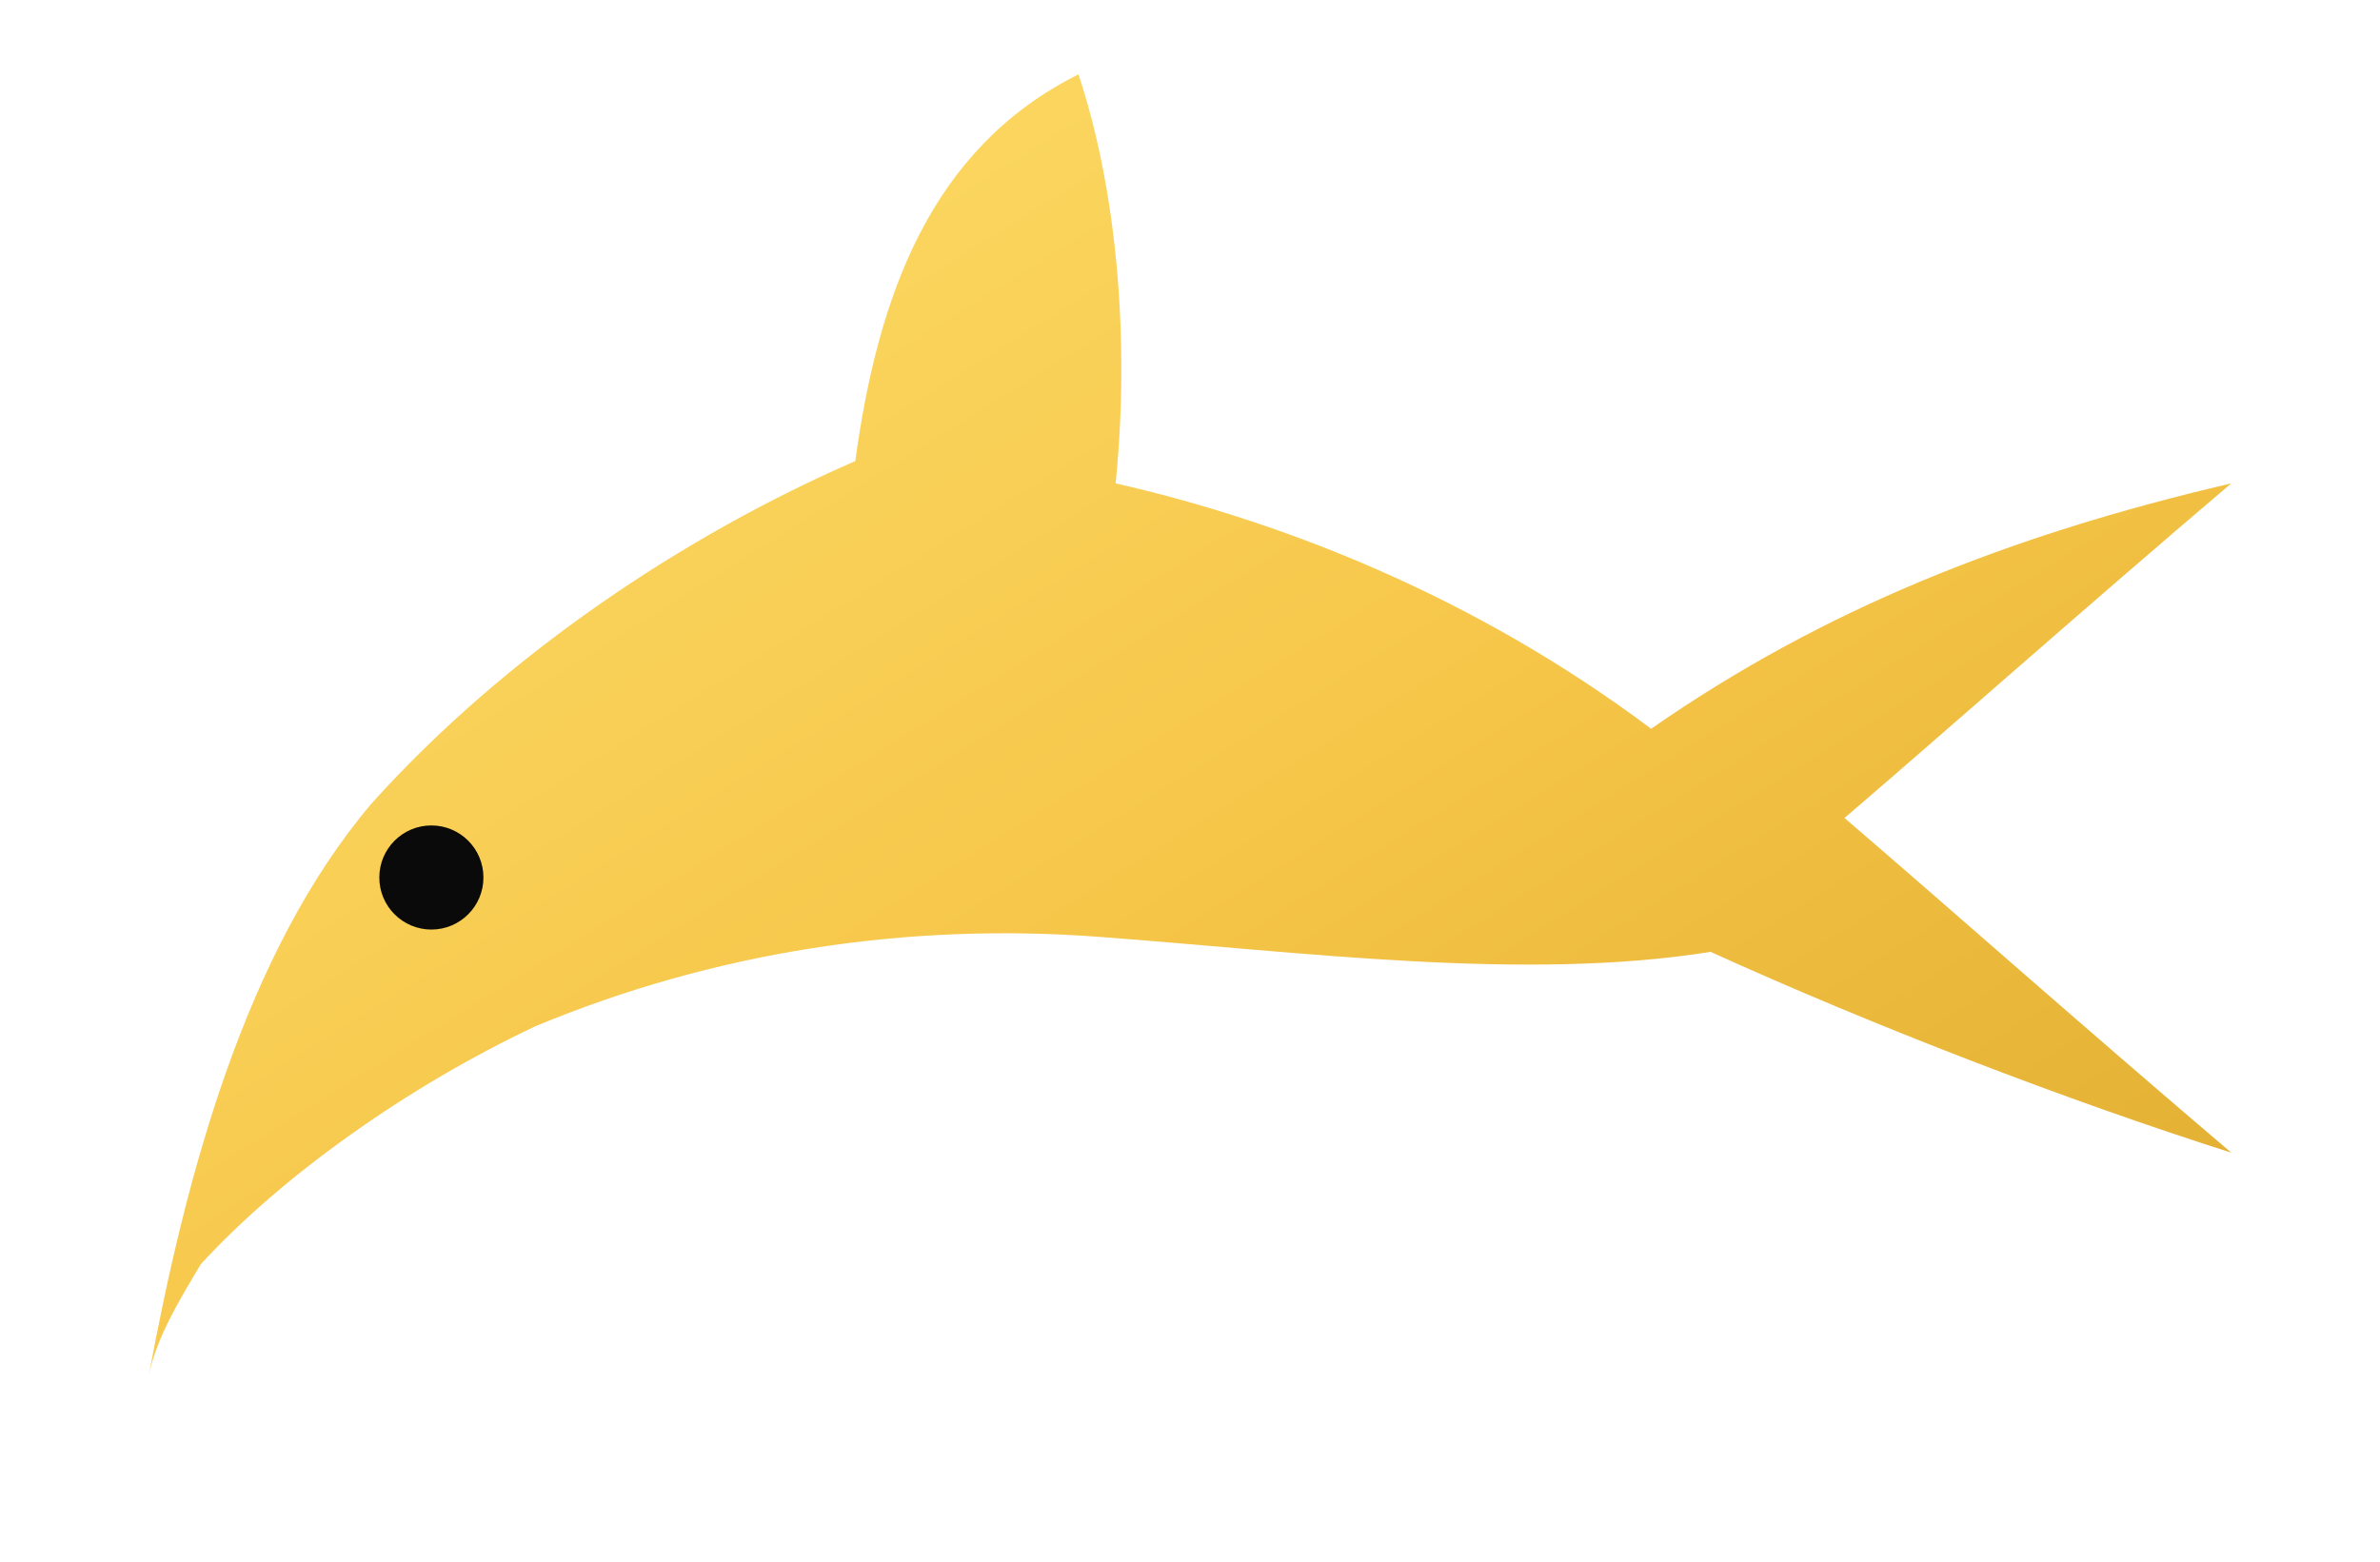
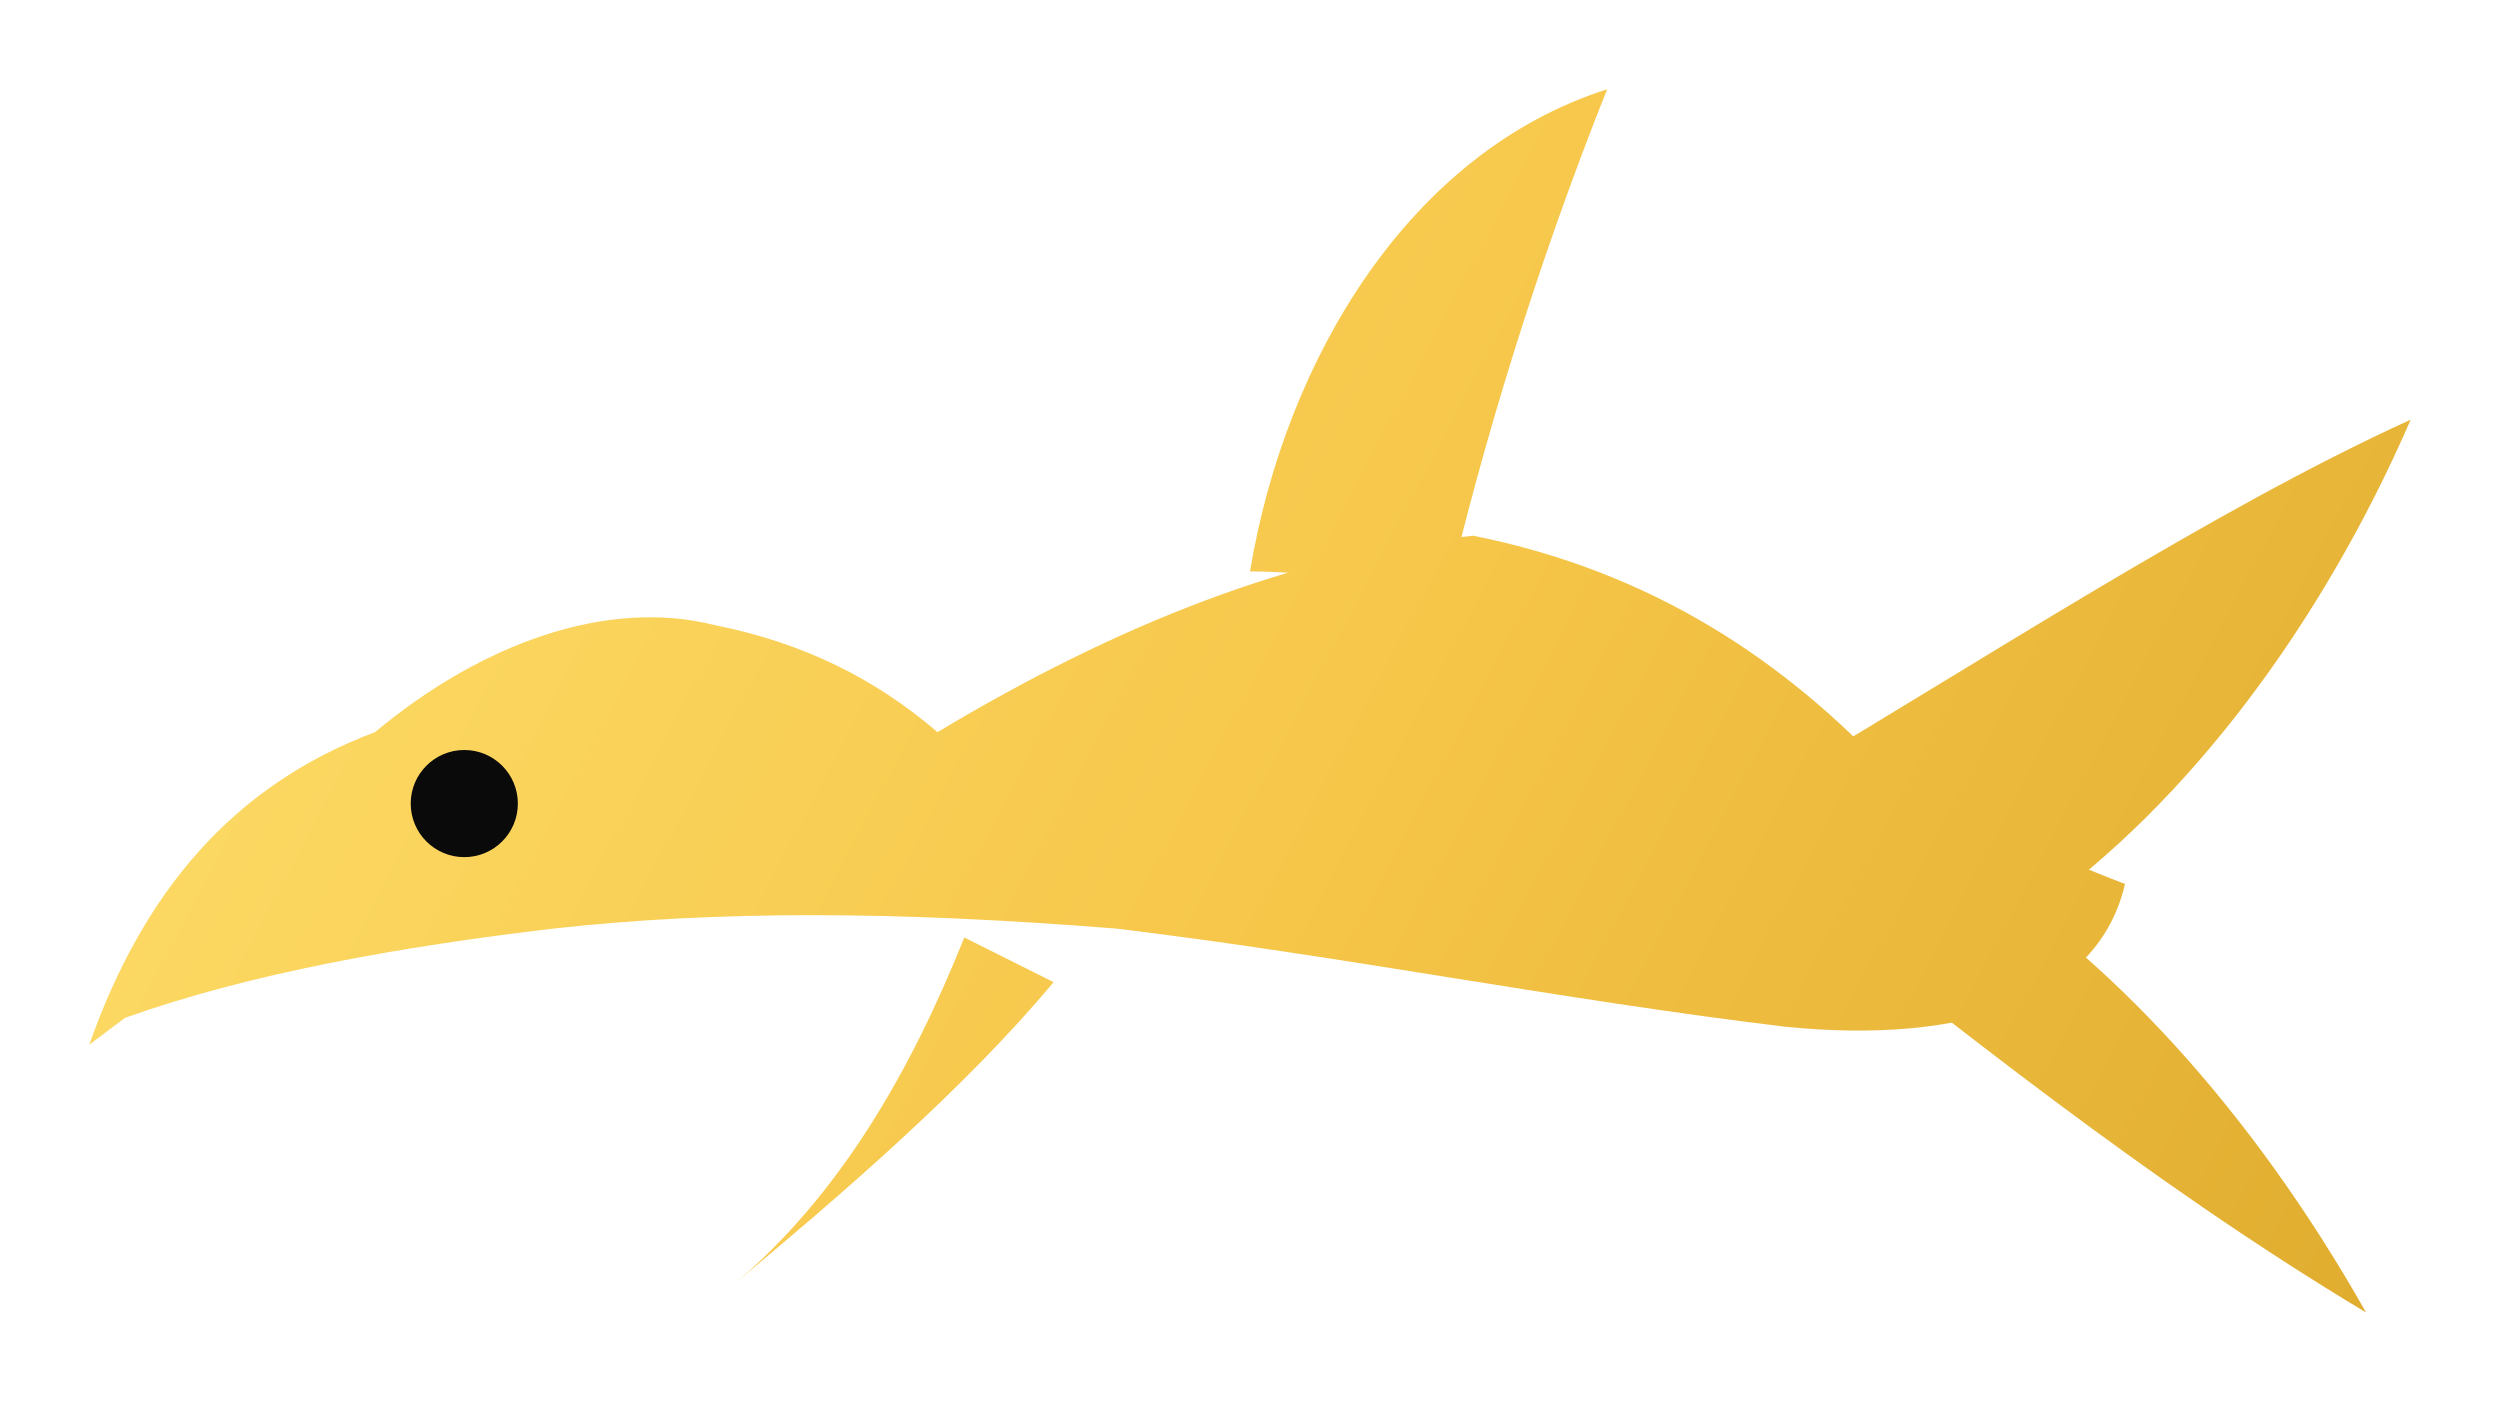
- <svg xmlns="http://www.w3.org/2000/svg" viewBox="0 -10 320 210">
+ <svg xmlns="http://www.w3.org/2000/svg" viewBox="10 -2 280 157">
  <defs>
-     <linearGradient id="armusGoldGrad" x1="0%" y1="0%" x2="100%" y2="100%">
+     <linearGradient id="armusGoldGrad" gradientUnits="userSpaceOnUse" x1="20" y1="8" x2="280" y2="145">
      <stop offset="0%" stop-color="#fee06d" />
      <stop offset="55%" stop-color="#f6c649" />
      <stop offset="100%" stop-color="#dfac2e" />
    </linearGradient>
  </defs>
-   <path fill="url(#armusGoldGrad)" d="     M 20 175 C 25 148, 33 118, 50 98 C 68 78, 92 62, 115 52     C 118 30, 125 10, 145 0 C 150 15, 152 35, 150 55     C 172 60, 198 70, 222 88 C 245 72, 270 62, 300 55     C 280 72, 262 88, 248 100 C 262 112, 280 128, 300 145     C 278 138, 252 128, 230 118 C 205 122, 175 118, 148 116     C 122 114, 96 118, 72 128 C 55 136, 38 148, 27 160     C 24 165, 21 170, 20 175 Z" />
-   <circle cx="58" cy="108" r="7" fill="#0a0a0a" />
+   <g fill="url(#armusGoldGrad)">
+     <path d="       M 20 115       C 26 98, 36 86, 52 80       C 64 70, 78 65, 90 68       C 100 70, 108 74, 115 80       C 135 68, 155 60, 175 58       C 195 62, 210 72, 222 85       C 232 90, 240 94, 248 97       C 245 110, 230 115, 210 113       C 185 110, 160 105, 135 102       C 110 100, 90 100, 72 102       C 55 104, 38 107, 24 112       Z" />
+     <path d="M 150 62 C 154 38, 168 15, 190 8 C 182 28, 176 48, 172 65 C 164 63, 156 62, 150 62 Z" />
+     <path d="M 210 85 C 232 72, 258 55, 280 45 C 270 68, 255 88, 238 100 C 228 96, 218 90, 210 85 Z" />
+     <path d="M 210 98 C 228 112, 250 130, 275 145 C 262 122, 246 105, 230 95 C 222 96, 215 97, 210 98 Z" />
+     <path d="M 118 103 C 112 118, 104 132, 92 142 C 104 132, 118 120, 128 108 Z" />
+   </g>
+   <circle cx="62" cy="88" r="6" fill="#0a0a0a" />
</svg>
